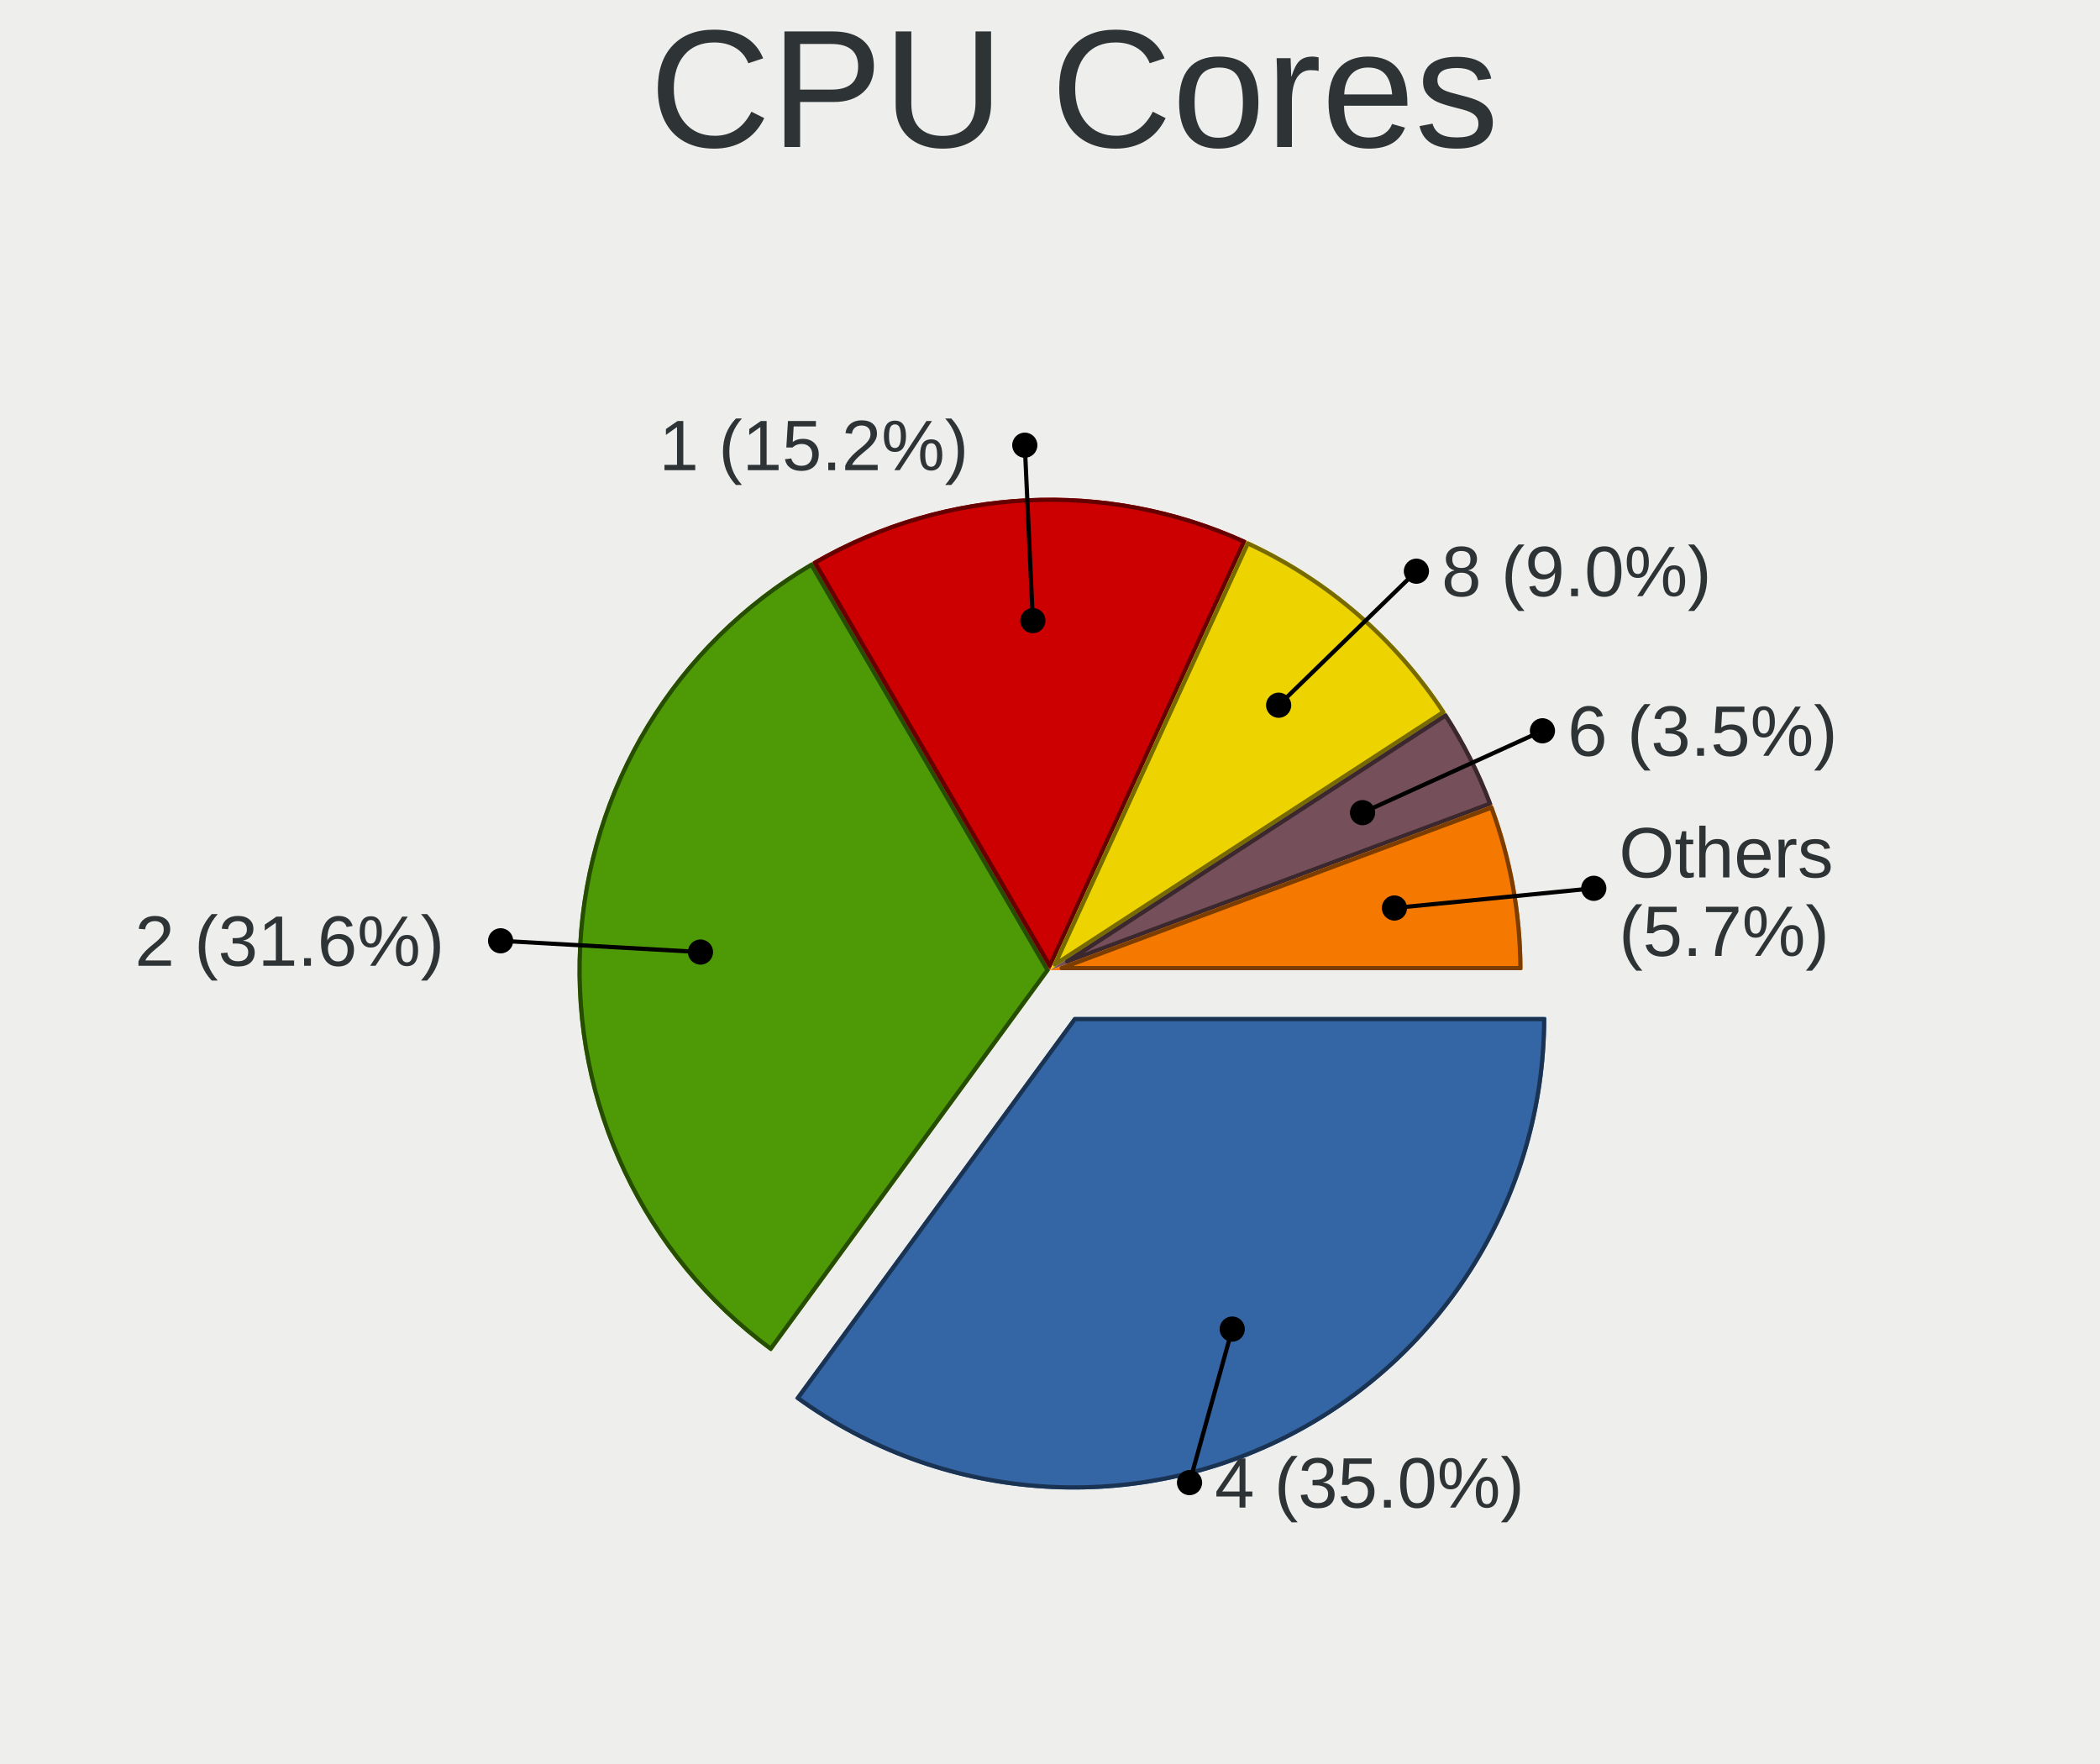
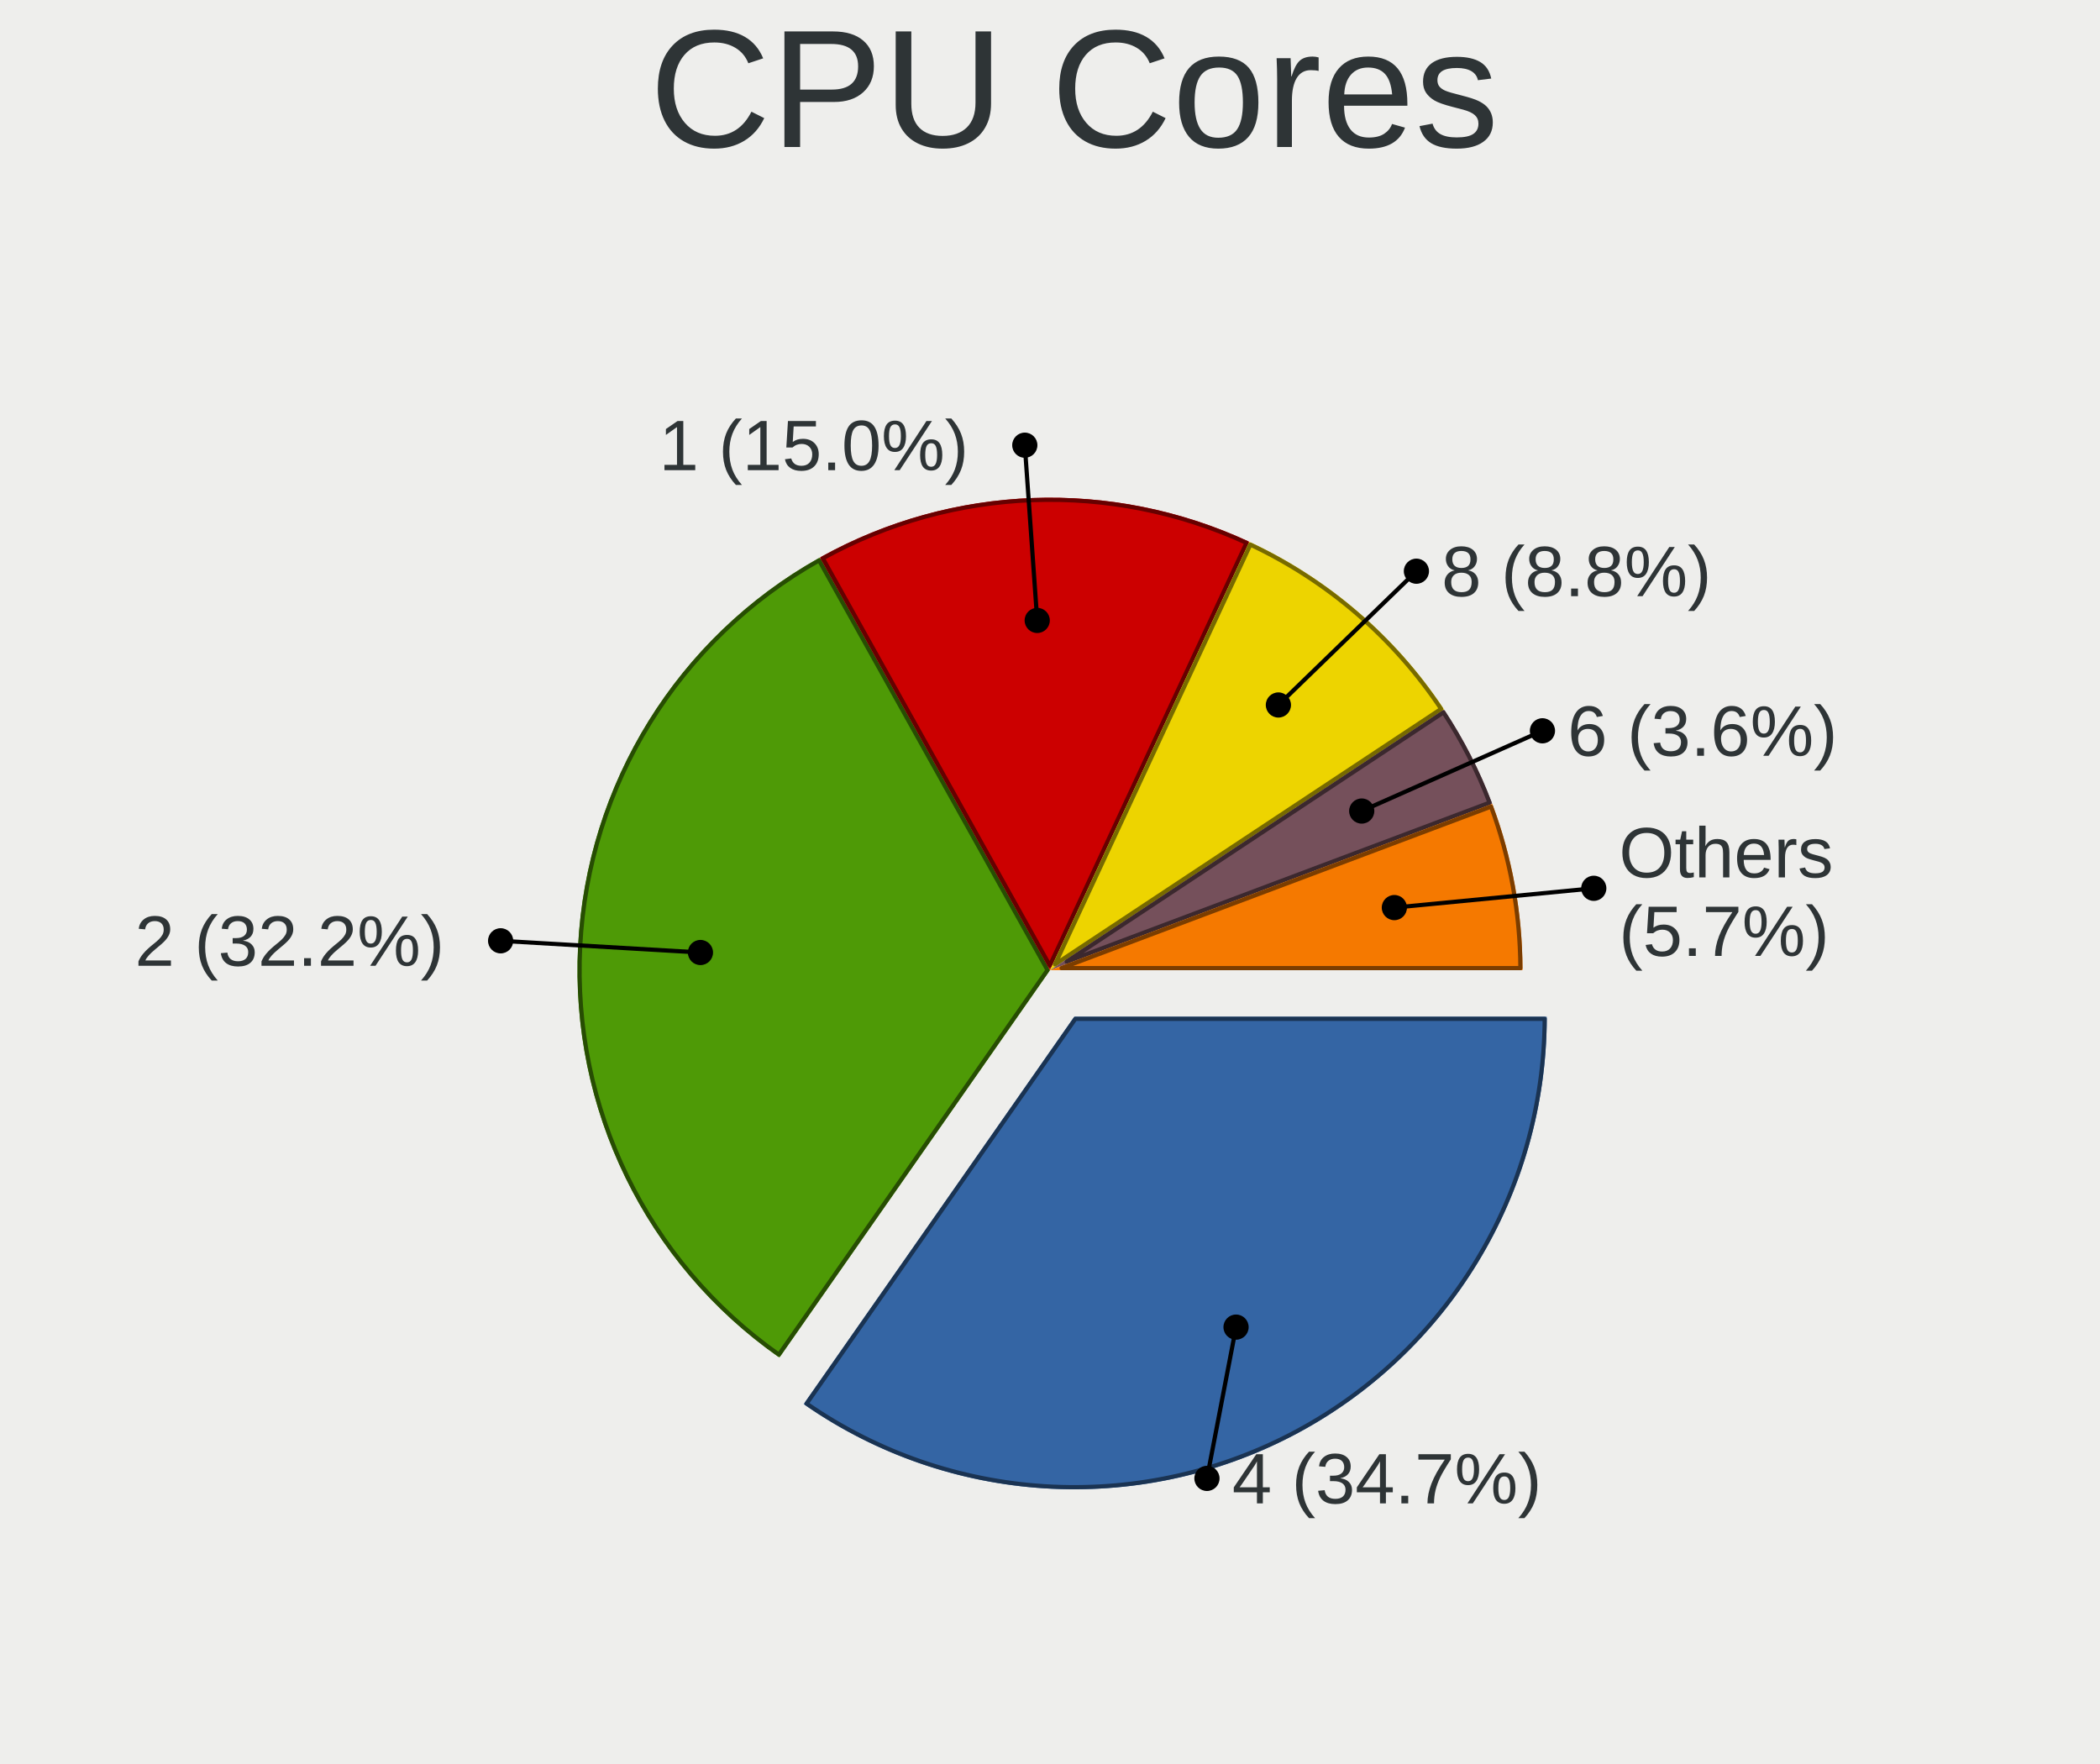
<svg xmlns="http://www.w3.org/2000/svg" width="500" height="420" version="1.0" id="ezcGraph">
  <defs />
  <g id="ezcGraphChart" color-rendering="optimizeQuality" shape-rendering="geometricPrecision" text-rendering="optimizeLegibility">
    <path d=" M 0,420 L 0,0 L 500,0 L 500,420 L 0,420 z " style="fill: #eeeeec; fill-opacity: 1.00; stroke: none;" id="ezcGraphPolygon_1" />
    <path d=" M 0,42 L 0,0 L 500,0 L 500,42 L 0,42 z " style="fill: #000000; fill-opacity: 0.00; stroke: none;" id="ezcGraphPolygon_2" />
-     <path d="M 255.66,242.15 L 368.16,242.15 A 112.50,112.50 0 0,1 189.27,332.97 z" style="fill: #3465a4; fill-opacity: 1.00; stroke: none; cursor: pointer;" id="ezcGraphCircleSector_4" />
-     <path d="M 255.91,242.65 L 367.66,242.65 A 112.00,112.00 0 0,1 189.97,332.86 z" style="fill: none; stroke: #1a3352; stroke-width: 1; stroke-opacity: 1.00; stroke-linecap: round; stroke-linejoin: round;" id="ezcGraphCircleSector_5" />
-     <path d="M 250.00,231.00 L 183.61,321.82 A 112.50,112.50 0 0,1 193.38,133.79 z" style="fill: #4e9a06; fill-opacity: 1.00; stroke: none; cursor: pointer;" id="ezcGraphCircleSector_6" />
-     <path d="M 249.40,230.97 L 183.50,321.12 A 112.00,112.00 0 0,1 193.20,134.47 z" style="fill: none; stroke: #274d03; stroke-width: 1; stroke-opacity: 1.00; stroke-linecap: round; stroke-linejoin: round;" id="ezcGraphCircleSector_7" />
-     <path d="M 250.00,231.00 L 193.38,133.79 A 112.50,112.50 0 0,1 296.84,128.72 z" style="fill: #cc0000; fill-opacity: 1.00; stroke: none; cursor: pointer;" id="ezcGraphCircleSector_8" />
-     <path d="M 249.95,229.92 L 194.06,133.97 A 112.00,112.00 0 0,1 296.18,128.96 z" style="fill: none; stroke: #660000; stroke-width: 1; stroke-opacity: 1.00; stroke-linecap: round; stroke-linejoin: round;" id="ezcGraphCircleSector_9" />
-     <path d="M 250.00,231.00 L 296.84,128.72 A 112.50,112.50 0 0,1 344.32,169.68 z" style="fill: #edd400; fill-opacity: 1.00; stroke: none; cursor: pointer;" id="ezcGraphCircleSector_10" />
-     <path d="M 251.17,229.64 L 297.09,129.38 A 112.00,112.00 0 0,1 343.63,169.54 z" style="fill: none; stroke: #776a00; stroke-width: 1; stroke-opacity: 1.00; stroke-linecap: round; stroke-linejoin: round;" id="ezcGraphCircleSector_11" />
-     <path d="M 250.00,231.00 L 344.32,169.68 A 112.50,112.50 0 0,1 355.39,191.64 z" style="fill: #75505b; fill-opacity: 1.00; stroke: none; cursor: pointer;" id="ezcGraphCircleSector_12" />
-     <path d="M 254.08,228.94 L 344.17,170.37 A 112.00,112.00 0 0,1 354.75,191.35 z" style="fill: none; stroke: #3b282e; stroke-width: 1; stroke-opacity: 1.00; stroke-linecap: round; stroke-linejoin: round;" id="ezcGraphCircleSector_13" />
-     <path d="M 250.00,231.00 L 355.39,191.64 A 112.50,112.50 0 0,1 362.50,231.00 z" style="fill: #f57900; fill-opacity: 1.00; stroke: none;" id="ezcGraphCircleSector_14" />
-     <path d="M 252.77,230.50 L 355.10,192.29 A 112.00,112.00 0 0,1 362.00,230.50 z" style="fill: none; stroke: #7b3d00; stroke-width: 1; stroke-opacity: 1.00; stroke-linecap: round; stroke-linejoin: round;" id="ezcGraphCircleSector_15" />
-     <path d=" M 245.918,147.767 L 244,106" style="fill: none; stroke: #000000; stroke-width: 1; stroke-opacity: 1.00; stroke-linecap: round; stroke-linejoin: round;" id="ezcGraphLine_16" />
-     <ellipse cx="245.918" cy="147.767" rx="3" ry="3" style="fill: #000000; fill-opacity: 1.00; stroke: none;" id="ezcGraphCircle_17" />
+     <path d="M 255.78,242.08 L 368.28,242.08 A 112.50,112.50 0 0,1 191.35,334.31 z" style="fill: #3465a4; fill-opacity: 1.00; stroke: none; cursor: pointer;" id="ezcGraphCircleSector_4" />
+     <path d="M 256.04,242.58 L 367.78,242.58 A 112.00,112.00 0 0,1 192.05,334.19 z" style="fill: none; stroke: #1a3352; stroke-width: 1; stroke-opacity: 1.00; stroke-linecap: round; stroke-linejoin: round;" id="ezcGraphCircleSector_5" />
+     <path d="M 250.00,231.00 L 185.57,323.23 A 112.50,112.50 0 0,1 195.22,132.74 z" style="fill: #4e9a06; fill-opacity: 1.00; stroke: none; cursor: pointer;" id="ezcGraphCircleSector_6" />
+     <path d="M 249.41,230.97 L 185.45,322.53 A 112.00,112.00 0 0,1 195.02,133.42 z" style="fill: none; stroke: #274d03; stroke-width: 1; stroke-opacity: 1.00; stroke-linecap: round; stroke-linejoin: round;" id="ezcGraphCircleSector_7" />
+     <path d="M 250.00,231.00 L 195.22,132.74 A 112.50,112.50 0 0,1 297.46,129.00 z" style="fill: #cc0000; fill-opacity: 1.00; stroke: none; cursor: pointer;" id="ezcGraphCircleSector_8" />
+     <path d="M 249.96,229.90 L 195.90,132.93 A 112.00,112.00 0 0,1 296.80,129.25 z" style="fill: none; stroke: #660000; stroke-width: 1; stroke-opacity: 1.00; stroke-linecap: round; stroke-linejoin: round;" id="ezcGraphCircleSector_9" />
+     <path d="M 250.00,231.00 L 297.46,129.00 A 112.50,112.50 0 0,1 343.82,168.93 z" style="fill: #edd400; fill-opacity: 1.00; stroke: none; cursor: pointer;" id="ezcGraphCircleSector_10" />
+     <path d="M 251.20,229.61 L 297.71,129.67 A 112.00,112.00 0 0,1 343.13,168.79 z" style="fill: none; stroke: #776a00; stroke-width: 1; stroke-opacity: 1.00; stroke-linecap: round; stroke-linejoin: round;" id="ezcGraphCircleSector_11" />
+     <path d="M 250.00,231.00 L 343.82,168.93 A 112.50,112.50 0 0,1 355.30,191.40 z" style="fill: #75505b; fill-opacity: 1.00; stroke: none; cursor: pointer;" id="ezcGraphCircleSector_12" />
+     <path d="M 253.97,228.97 L 343.68,169.62 A 112.00,112.00 0 0,1 354.66,191.11 z" style="fill: none; stroke: #3b282e; stroke-width: 1; stroke-opacity: 1.00; stroke-linecap: round; stroke-linejoin: round;" id="ezcGraphCircleSector_13" />
+     <path d="M 250.00,231.00 L 355.30,191.40 A 112.50,112.50 0 0,1 362.50,231.00 z" style="fill: #f57900; fill-opacity: 1.00; stroke: none;" id="ezcGraphCircleSector_14" />
+     <path d="M 252.75,230.50 L 355.01,192.05 A 112.00,112.00 0 0,1 362.00,230.50 z" style="fill: none; stroke: #7b3d00; stroke-width: 1; stroke-opacity: 1.00; stroke-linecap: round; stroke-linejoin: round;" id="ezcGraphCircleSector_15" />
+     <path d=" M 246.957,147.722 L 244,106" style="fill: none; stroke: #000000; stroke-width: 1; stroke-opacity: 1.00; stroke-linecap: round; stroke-linejoin: round;" id="ezcGraphLine_16" />
+     <ellipse cx="246.957" cy="147.722" rx="3" ry="3" style="fill: #000000; fill-opacity: 1.00; stroke: none;" id="ezcGraphCircle_17" />
    <ellipse cx="244" cy="106" rx="3" ry="3" style="fill: #000000; fill-opacity: 1.00; stroke: none;" id="ezcGraphCircle_18" />
-     <path d=" M 166.779,226.679 L 119.196,224" style="fill: none; stroke: #000000; stroke-width: 1; stroke-opacity: 1.00; stroke-linecap: round; stroke-linejoin: round;" id="ezcGraphLine_20" />
-     <ellipse cx="166.779" cy="226.679" rx="3" ry="3" style="fill: #000000; fill-opacity: 1.00; stroke: none;" id="ezcGraphCircle_21" />
+     <path d=" M 166.773,226.787 L 119.196,224" style="fill: none; stroke: #000000; stroke-width: 1; stroke-opacity: 1.00; stroke-linecap: round; stroke-linejoin: round;" id="ezcGraphLine_20" />
+     <ellipse cx="166.773" cy="226.787" rx="3" ry="3" style="fill: #000000; fill-opacity: 1.00; stroke: none;" id="ezcGraphCircle_21" />
    <ellipse cx="119.196" cy="224" rx="3" ry="3" style="fill: #000000; fill-opacity: 1.00; stroke: none;" id="ezcGraphCircle_22" />
-     <path d=" M 304.44,167.907 L 337.24,136" style="fill: none; stroke: #000000; stroke-width: 1; stroke-opacity: 1.00; stroke-linecap: round; stroke-linejoin: round;" id="ezcGraphLine_24" />
-     <ellipse cx="304.44" cy="167.907" rx="3" ry="3" style="fill: #000000; fill-opacity: 1.00; stroke: none;" id="ezcGraphCircle_25" />
+     <path d=" M 304.378,167.854 L 337.24,136" style="fill: none; stroke: #000000; stroke-width: 1; stroke-opacity: 1.00; stroke-linecap: round; stroke-linejoin: round;" id="ezcGraphLine_24" />
+     <ellipse cx="304.378" cy="167.854" rx="3" ry="3" style="fill: #000000; fill-opacity: 1.00; stroke: none;" id="ezcGraphCircle_25" />
    <ellipse cx="337.24" cy="136" rx="3" ry="3" style="fill: #000000; fill-opacity: 1.00; stroke: none;" id="ezcGraphCircle_26" />
-     <path d=" M 324.413,193.489 L 367.248,174" style="fill: none; stroke: #000000; stroke-width: 1; stroke-opacity: 1.00; stroke-linecap: round; stroke-linejoin: round;" id="ezcGraphLine_28" />
-     <ellipse cx="324.413" cy="193.489" rx="3" ry="3" style="fill: #000000; fill-opacity: 1.00; stroke: none;" id="ezcGraphCircle_29" />
+     <path d=" M 324.219,193.105 L 367.248,174" style="fill: none; stroke: #000000; stroke-width: 1; stroke-opacity: 1.00; stroke-linecap: round; stroke-linejoin: round;" id="ezcGraphLine_28" />
+     <ellipse cx="324.219" cy="193.105" rx="3" ry="3" style="fill: #000000; fill-opacity: 1.00; stroke: none;" id="ezcGraphCircle_29" />
    <ellipse cx="367.248" cy="174" rx="3" ry="3" style="fill: #000000; fill-opacity: 1.00; stroke: none;" id="ezcGraphCircle_30" />
-     <path d=" M 332.006,216.188 L 379.47,211.5" style="fill: none; stroke: #000000; stroke-width: 1; stroke-opacity: 1.00; stroke-linecap: round; stroke-linejoin: round;" id="ezcGraphLine_32" />
-     <ellipse cx="332.006" cy="216.188" rx="3" ry="3" style="fill: #000000; fill-opacity: 1.00; stroke: none;" id="ezcGraphCircle_33" />
+     <path d=" M 331.989,216.094 L 379.47,211.5" style="fill: none; stroke: #000000; stroke-width: 1; stroke-opacity: 1.00; stroke-linecap: round; stroke-linejoin: round;" id="ezcGraphLine_32" />
+     <ellipse cx="331.989" cy="216.094" rx="3" ry="3" style="fill: #000000; fill-opacity: 1.00; stroke: none;" id="ezcGraphCircle_33" />
    <ellipse cx="379.47" cy="211.5" rx="3" ry="3" style="fill: #000000; fill-opacity: 1.00; stroke: none;" id="ezcGraphCircle_34" />
-     <path d=" M 293.384,316.451 L 283.221,353" style="fill: none; stroke: #000000; stroke-width: 1; stroke-opacity: 1.00; stroke-linecap: round; stroke-linejoin: round;" id="ezcGraphLine_36" />
-     <ellipse cx="293.384" cy="316.451" rx="3" ry="3" style="fill: #000000; fill-opacity: 1.00; stroke: none;" id="ezcGraphCircle_37" />
-     <ellipse cx="283.221" cy="353" rx="3" ry="3" style="fill: #000000; fill-opacity: 1.00; stroke: none;" id="ezcGraphCircle_38" />
+     <path d=" M 294.297,315.981 L 287.369,352" style="fill: none; stroke: #000000; stroke-width: 1; stroke-opacity: 1.00; stroke-linecap: round; stroke-linejoin: round;" id="ezcGraphLine_36" />
+     <ellipse cx="294.297" cy="315.981" rx="3" ry="3" style="fill: #000000; fill-opacity: 1.00; stroke: none;" id="ezcGraphCircle_37" />
+     <ellipse cx="287.369" cy="352" rx="3" ry="3" style="fill: #000000; fill-opacity: 1.00; stroke: none;" id="ezcGraphCircle_38" />
    <g id="ezcGraphTextBox_3">
      <path d=" M 154.1,42 L 154.1,0.5 L 346.4,0.5 L 346.4,42 L 154.1,42 z " style="fill: #ffffff; fill-opacity: 0.00; stroke: none;" id="ezcGraphPolygon_40" />
      <text id="ezcGraphTextBox_3_text" x="154.6" text-length="190.8px" y="35" style="font-size: 40px; font-family: 'Arial'; fill: #2e3436; fill-opacity: 1.00; stroke: none;">CPU Cores</text>
    </g>
    <g id="ezcGraphTextBox_19" style=" cursor: pointer;">
      <path d=" M 156.41,115.5 L 156.41,97 L 239,97 L 239,115.5 L 156.41,115.5 z " style="fill: #ffffff; fill-opacity: 0.00; stroke: none;" id="ezcGraphPolygon_41" />
-       <text id="ezcGraphTextBox_19_text" x="156.91" text-length="81.09px" y="111.95" style="font-size: 17px; font-family: 'Arial'; fill: #2e3436; fill-opacity: 1.00; stroke: none;">1 (15.2%)</text>
+       <text id="ezcGraphTextBox_19_text" x="156.91" text-length="81.09px" y="111.95" style="font-size: 17px; font-family: 'Arial'; fill: #2e3436; fill-opacity: 1.00; stroke: none;">1 (15.0%)</text>
    </g>
    <g id="ezcGraphTextBox_23" style=" cursor: pointer;">
      <path d=" M 31.606,233.5 L 31.606,215 L 114.196,215 L 114.196,233.5 L 31.606,233.5 z " style="fill: #ffffff; fill-opacity: 0.00; stroke: none;" id="ezcGraphPolygon_42" />
-       <text id="ezcGraphTextBox_23_text" x="32.106" text-length="81.09px" y="229.95" style="font-size: 17px; font-family: 'Arial'; fill: #2e3436; fill-opacity: 1.00; stroke: none;">2 (31.6%)</text>
+       <text id="ezcGraphTextBox_23_text" x="32.106" text-length="81.09px" y="229.95" style="font-size: 17px; font-family: 'Arial'; fill: #2e3436; fill-opacity: 1.00; stroke: none;">2 (32.2%)</text>
    </g>
    <g id="ezcGraphTextBox_27" style=" cursor: pointer;">
      <path d=" M 342.74,145.5 L 342.74,127 L 416.32,127 L 416.32,145.5 L 342.74,145.5 z " style="fill: #ffffff; fill-opacity: 0.00; stroke: none;" id="ezcGraphPolygon_43" />
-       <text id="ezcGraphTextBox_27_text" x="343.24" text-length="72.08px" y="141.95" style="font-size: 17px; font-family: 'Arial'; fill: #2e3436; fill-opacity: 1.00; stroke: none;">8 (9.0%)</text>
+       <text id="ezcGraphTextBox_27_text" x="343.24" text-length="72.08px" y="141.95" style="font-size: 17px; font-family: 'Arial'; fill: #2e3436; fill-opacity: 1.00; stroke: none;">8 (8.8%)</text>
    </g>
    <g id="ezcGraphTextBox_31" style=" cursor: pointer;">
      <path d=" M 372.748,183.5 L 372.748,165 L 446.327,165 L 446.327,183.5 L 372.748,183.5 z " style="fill: #ffffff; fill-opacity: 0.00; stroke: none;" id="ezcGraphPolygon_44" />
-       <text id="ezcGraphTextBox_31_text" x="373.248" text-length="72.08px" y="179.95" style="font-size: 17px; font-family: 'Arial'; fill: #2e3436; fill-opacity: 1.00; stroke: none;">6 (3.5%)</text>
+       <text id="ezcGraphTextBox_31_text" x="373.248" text-length="72.08px" y="179.95" style="font-size: 17px; font-family: 'Arial'; fill: #2e3436; fill-opacity: 1.00; stroke: none;">6 (3.6%)</text>
    </g>
    <g id="ezcGraphTextBox_35">
      <path d=" M 384.97,229.55 L 384.97,193.95 L 440.53,193.95 L 440.53,229.55 L 384.97,229.55 z " style="fill: #ffffff; fill-opacity: 0.00; stroke: none;" id="ezcGraphPolygon_45" />
      <text id="ezcGraphTextBox_35_text" x="385.47" text-length="54.06px" y="208.9" style="font-size: 17px; font-family: 'Arial'; fill: #2e3436; fill-opacity: 1.00; stroke: none;">Others</text>
      <text id="ezcGraphTextBox_35_text" x="385.47" text-length="54.06px" y="227.6" style="font-size: 17px; font-family: 'Arial'; fill: #2e3436; fill-opacity: 1.00; stroke: none;">(5.7%)</text>
    </g>
    <g id="ezcGraphTextBox_39" style=" cursor: pointer;">
-       <path d=" M 288.721,362.5 L 288.721,344 L 371.311,344 L 371.311,362.5 L 288.721,362.5 z " style="fill: #ffffff; fill-opacity: 0.00; stroke: none;" id="ezcGraphPolygon_46" />
-       <text id="ezcGraphTextBox_39_text" x="289.221" text-length="81.09px" y="358.95" style="font-size: 17px; font-family: 'Arial'; fill: #2e3436; fill-opacity: 1.00; stroke: none;">4 (35.0%)</text>
+       <path d=" M 292.869,361.5 L 292.869,343 L 375.459,343 L 375.459,361.5 L 292.869,361.5 z " style="fill: #ffffff; fill-opacity: 0.00; stroke: none;" id="ezcGraphPolygon_46" />
+       <text id="ezcGraphTextBox_39_text" x="293.369" text-length="81.09px" y="357.95" style="font-size: 17px; font-family: 'Arial'; fill: #2e3436; fill-opacity: 1.00; stroke: none;">4 (34.7%)</text>
    </g>
  </g>
</svg>
